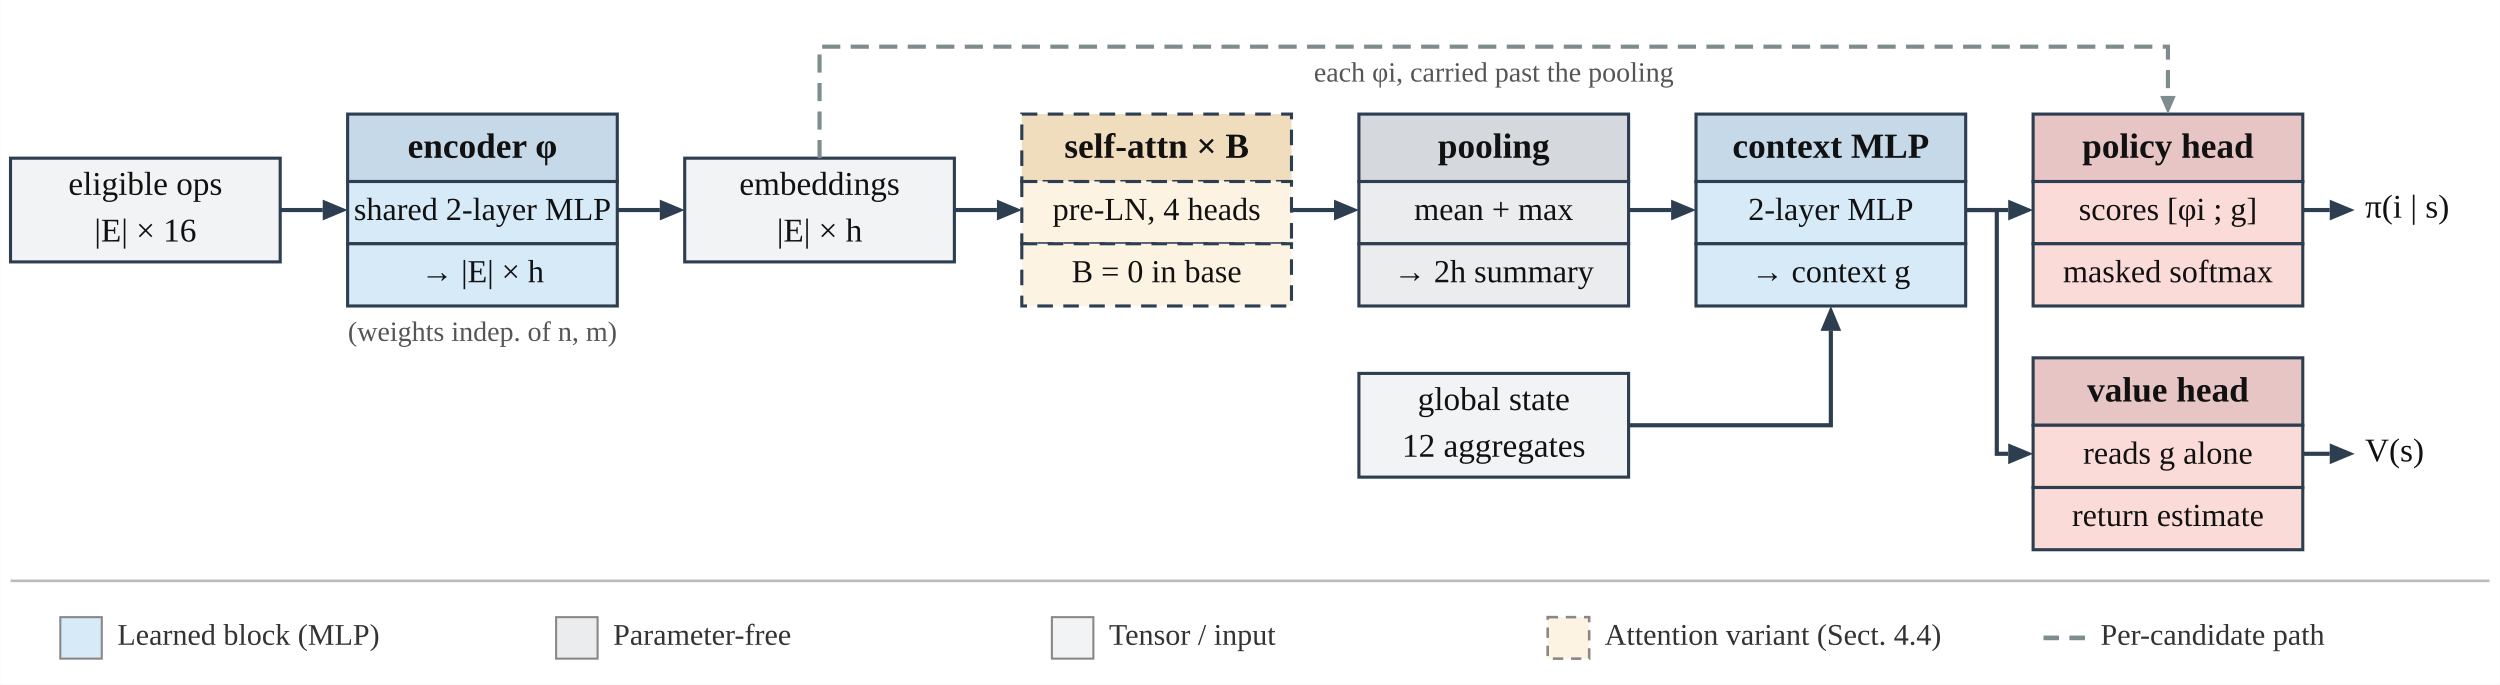
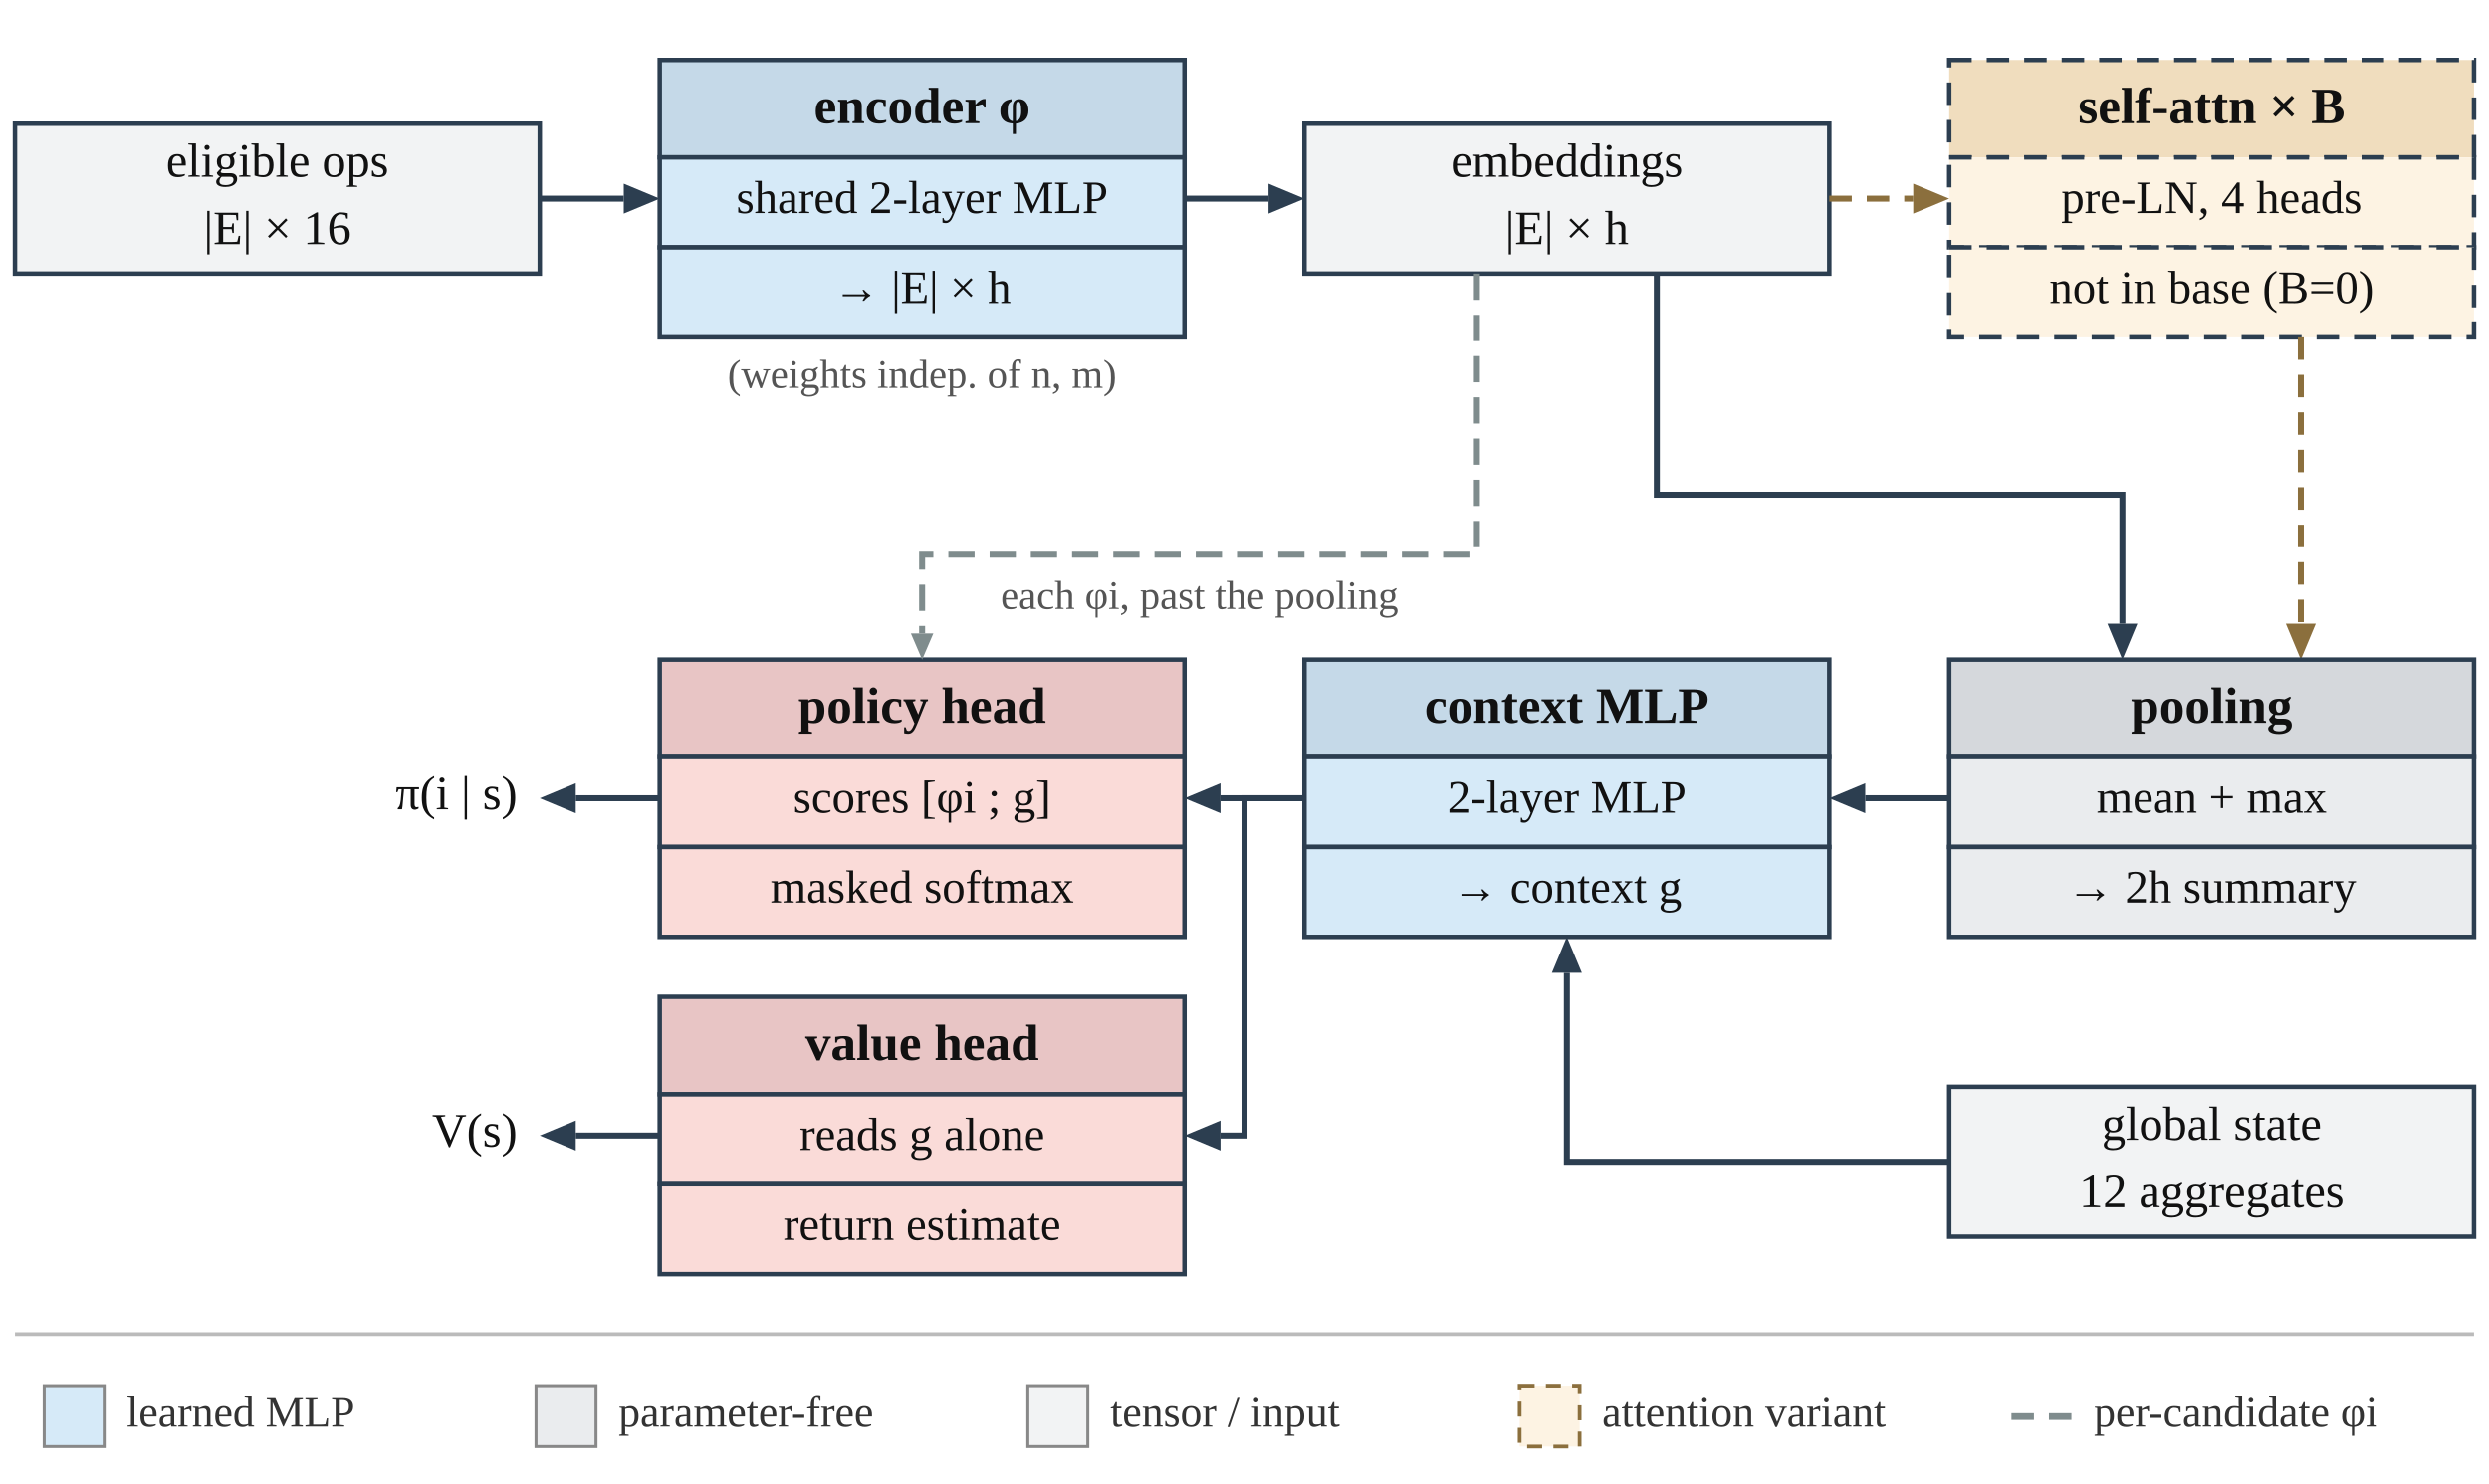
- <svg xmlns="http://www.w3.org/2000/svg" width="6.694in" height="1.833in" viewBox="0 0 482.0 132.0">
-   <rect width="482.0" height="132.0" fill="white" />
-   <rect x="2.0" y="30.5" width="52.0" height="20.0" fill="#F2F3F4" stroke="#2C3E50" stroke-width="0.6" />
-   <text x="28.0" y="36.1" text-anchor="middle" dominant-baseline="middle" font-size="6.4" font-weight="normal" fill="#111111" font-family="Times New Roman">eligible ops</text>
-   <text x="28.0" y="45.1" text-anchor="middle" dominant-baseline="middle" font-size="6.4" font-weight="normal" fill="#111111" font-family="Times New Roman">|E| × 16</text>
-   <line x1="54.0" y1="40.5" x2="62.2" y2="40.5" stroke="#2C3E50" stroke-width="0.8" />
-   <polygon points="62.2,38.5 67.0,40.5 62.2,42.5" fill="#2C3E50" />
-   <rect x="67.0" y="22.0" width="52.0" height="13.0" fill="#C5D9E8" stroke="#2C3E50" stroke-width="0.6" />
-   <text x="93.0" y="28.5" text-anchor="middle" dominant-baseline="middle" font-size="6.8" font-weight="bold" fill="#111111" font-family="Times New Roman">encoder φ</text>
-   <rect x="67.0" y="35.0" width="52.0" height="12.0" fill="#D6EAF8" stroke="#2C3E50" stroke-width="0.6" />
-   <text x="93.0" y="41.0" text-anchor="middle" dominant-baseline="middle" font-size="6.2" font-weight="normal" fill="#111111" font-family="Times New Roman">shared 2-layer MLP</text>
-   <rect x="67.0" y="47.0" width="52.0" height="12.0" fill="#D6EAF8" stroke="#2C3E50" stroke-width="0.6" />
-   <text x="93.0" y="53.0" text-anchor="middle" dominant-baseline="middle" font-size="6.2" font-weight="normal" fill="#111111" font-family="Times New Roman">→ |E| × h</text>
-   <text x="93.0" y="64.5" text-anchor="middle" dominant-baseline="middle" font-size="5.4" font-weight="normal" fill="#555555" font-family="Times New Roman">(weights indep. of n, m)</text>
-   <line x1="119.0" y1="40.5" x2="127.2" y2="40.5" stroke="#2C3E50" stroke-width="0.8" />
-   <polygon points="127.2,38.5 132.0,40.5 127.2,42.5" fill="#2C3E50" />
-   <rect x="132.0" y="30.5" width="52.0" height="20.0" fill="#F2F3F4" stroke="#2C3E50" stroke-width="0.6" />
-   <text x="158.0" y="36.1" text-anchor="middle" dominant-baseline="middle" font-size="6.4" font-weight="normal" fill="#111111" font-family="Times New Roman">embeddings</text>
-   <text x="158.0" y="45.1" text-anchor="middle" dominant-baseline="middle" font-size="6.4" font-weight="normal" fill="#111111" font-family="Times New Roman">|E| × h</text>
-   <line x1="184.0" y1="40.5" x2="192.2" y2="40.5" stroke="#2C3E50" stroke-width="0.8" />
-   <polygon points="192.2,38.5 197.0,40.5 192.2,42.5" fill="#2C3E50" />
-   <rect x="197.0" y="22.0" width="52.0" height="13.0" fill="#F0DDBE" stroke="#2C3E50" stroke-width="0.6" stroke-dasharray="3,2" />
-   <text x="223.0" y="28.5" text-anchor="middle" dominant-baseline="middle" font-size="6.8" font-weight="bold" fill="#111111" font-family="Times New Roman">self-attn × B</text>
-   <rect x="197.0" y="35.0" width="52.0" height="12.0" fill="#FDF3E3" stroke="#2C3E50" stroke-width="0.6" stroke-dasharray="3,2" />
-   <text x="223.0" y="41.0" text-anchor="middle" dominant-baseline="middle" font-size="6.2" font-weight="normal" fill="#111111" font-family="Times New Roman">pre-LN, 4 heads</text>
-   <rect x="197.0" y="47.0" width="52.0" height="12.0" fill="#FDF3E3" stroke="#2C3E50" stroke-width="0.6" stroke-dasharray="3,2" />
-   <text x="223.0" y="53.0" text-anchor="middle" dominant-baseline="middle" font-size="6.2" font-weight="normal" fill="#111111" font-family="Times New Roman">B = 0 in base</text>
-   <line x1="249.0" y1="40.5" x2="257.2" y2="40.5" stroke="#2C3E50" stroke-width="0.8" />
-   <polygon points="257.2,38.5 262.0,40.5 257.2,42.5" fill="#2C3E50" />
-   <rect x="262.0" y="22.0" width="52.0" height="13.0" fill="#D5D8DC" stroke="#2C3E50" stroke-width="0.6" />
-   <text x="288.0" y="28.5" text-anchor="middle" dominant-baseline="middle" font-size="6.8" font-weight="bold" fill="#111111" font-family="Times New Roman">pooling</text>
-   <rect x="262.0" y="35.0" width="52.0" height="12.0" fill="#EAECEE" stroke="#2C3E50" stroke-width="0.6" />
-   <text x="288.0" y="41.0" text-anchor="middle" dominant-baseline="middle" font-size="6.2" font-weight="normal" fill="#111111" font-family="Times New Roman">mean + max</text>
-   <rect x="262.0" y="47.0" width="52.0" height="12.0" fill="#EAECEE" stroke="#2C3E50" stroke-width="0.6" />
-   <text x="288.0" y="53.0" text-anchor="middle" dominant-baseline="middle" font-size="6.2" font-weight="normal" fill="#111111" font-family="Times New Roman">→ 2h summary</text>
-   <line x1="314.0" y1="40.5" x2="322.2" y2="40.5" stroke="#2C3E50" stroke-width="0.8" />
-   <polygon points="322.2,38.5 327.0,40.5 322.2,42.5" fill="#2C3E50" />
-   <rect x="327.0" y="22.0" width="52.0" height="13.0" fill="#C5D9E8" stroke="#2C3E50" stroke-width="0.6" />
-   <text x="353.0" y="28.5" text-anchor="middle" dominant-baseline="middle" font-size="6.8" font-weight="bold" fill="#111111" font-family="Times New Roman">context MLP</text>
-   <rect x="327.0" y="35.0" width="52.0" height="12.0" fill="#D6EAF8" stroke="#2C3E50" stroke-width="0.6" />
-   <text x="353.0" y="41.0" text-anchor="middle" dominant-baseline="middle" font-size="6.2" font-weight="normal" fill="#111111" font-family="Times New Roman">2-layer MLP</text>
-   <rect x="327.0" y="47.0" width="52.0" height="12.0" fill="#D6EAF8" stroke="#2C3E50" stroke-width="0.6" />
-   <text x="353.0" y="53.0" text-anchor="middle" dominant-baseline="middle" font-size="6.2" font-weight="normal" fill="#111111" font-family="Times New Roman">→ context g</text>
-   <rect x="262.0" y="72.0" width="52.0" height="20.0" fill="#F2F3F4" stroke="#2C3E50" stroke-width="0.6" />
-   <text x="288.0" y="77.6" text-anchor="middle" dominant-baseline="middle" font-size="6.4" font-weight="normal" fill="#111111" font-family="Times New Roman">global state</text>
-   <text x="288.0" y="86.6" text-anchor="middle" dominant-baseline="middle" font-size="6.4" font-weight="normal" fill="#111111" font-family="Times New Roman">12 aggregates</text>
-   <polyline points="314.0,82.0 353.0,82.0 353.0,63.8" fill="none" stroke="#2C3E50" stroke-width="0.8" />
-   <polygon points="351.0,63.8 353.0,59.0 355.0,63.8" fill="#2C3E50" />
-   <rect x="392.0" y="22.0" width="52.0" height="13.0" fill="#E8C5C5" stroke="#2C3E50" stroke-width="0.6" />
-   <text x="418.0" y="28.5" text-anchor="middle" dominant-baseline="middle" font-size="6.8" font-weight="bold" fill="#111111" font-family="Times New Roman">policy head</text>
-   <rect x="392.0" y="35.0" width="52.0" height="12.0" fill="#FADBD8" stroke="#2C3E50" stroke-width="0.6" />
-   <text x="418.0" y="41.0" text-anchor="middle" dominant-baseline="middle" font-size="6.2" font-weight="normal" fill="#111111" font-family="Times New Roman">scores [φi ; g]</text>
-   <rect x="392.0" y="47.0" width="52.0" height="12.0" fill="#FADBD8" stroke="#2C3E50" stroke-width="0.6" />
-   <text x="418.0" y="53.0" text-anchor="middle" dominant-baseline="middle" font-size="6.2" font-weight="normal" fill="#111111" font-family="Times New Roman">masked softmax</text>
-   <rect x="392.0" y="69.0" width="52.0" height="13.0" fill="#E8C5C5" stroke="#2C3E50" stroke-width="0.6" />
-   <text x="418.0" y="75.5" text-anchor="middle" dominant-baseline="middle" font-size="6.8" font-weight="bold" fill="#111111" font-family="Times New Roman">value head</text>
-   <rect x="392.0" y="82.0" width="52.0" height="12.0" fill="#FADBD8" stroke="#2C3E50" stroke-width="0.6" />
-   <text x="418.0" y="88.0" text-anchor="middle" dominant-baseline="middle" font-size="6.2" font-weight="normal" fill="#111111" font-family="Times New Roman">reads g alone</text>
-   <rect x="392.0" y="94.0" width="52.0" height="12.0" fill="#FADBD8" stroke="#2C3E50" stroke-width="0.6" />
-   <text x="418.0" y="100.0" text-anchor="middle" dominant-baseline="middle" font-size="6.2" font-weight="normal" fill="#111111" font-family="Times New Roman">return estimate</text>
-   <line x1="379.0" y1="40.5" x2="387.2" y2="40.5" stroke="#2C3E50" stroke-width="0.8" />
-   <polygon points="387.2,38.5 392.0,40.5 387.2,42.5" fill="#2C3E50" />
-   <polyline points="379.0,40.5 385.0,40.5 385.0,87.5 387.2,87.5" fill="none" stroke="#2C3E50" stroke-width="0.8" />
-   <polygon points="387.2,85.5 392.0,87.5 387.2,89.5" fill="#2C3E50" />
-   <line x1="444.0" y1="40.5" x2="449.2" y2="40.5" stroke="#2C3E50" stroke-width="0.8" />
-   <polygon points="449.2,38.5 454.0,40.5 449.2,42.5" fill="#2C3E50" />
-   <text x="456.0" y="40.5" text-anchor="start" dominant-baseline="middle" font-size="6.4" font-weight="normal" fill="#111111" font-family="Times New Roman">π(i | s)</text>
-   <line x1="444.0" y1="87.5" x2="449.2" y2="87.5" stroke="#2C3E50" stroke-width="0.8" />
-   <polygon points="449.2,85.5 454.0,87.5 449.2,89.5" fill="#2C3E50" />
-   <text x="456.0" y="87.5" text-anchor="start" dominant-baseline="middle" font-size="6.4" font-weight="normal" fill="#111111" font-family="Times New Roman">V(s)</text>
-   <polyline points="158.0,30.5 158.0,9.0 418.0,9.0 418.0,18.5" fill="none" stroke="#7F8C8D" stroke-width="0.8" stroke-dasharray="3.5,2" />
-   <polygon points="416.5,18.5 418.0,22.0 419.5,18.5" fill="#7F8C8D" />
-   <text x="288.0" y="14.5" text-anchor="middle" dominant-baseline="middle" font-size="5.4" font-weight="normal" fill="#555555" font-family="Times New Roman">each φi, carried past the pooling</text>
-   <line x1="2" y1="112.0" x2="480.0" y2="112.0" stroke="#BBBBBB" stroke-width="0.5" />
-   <rect x="11.6" y="119.0" width="8.0" height="8.0" fill="#D6EAF8" stroke="#888888" stroke-width="0.4" />
-   <text x="22.6" y="123.0" text-anchor="start" dominant-baseline="middle" font-size="5.8" font-weight="normal" fill="#333333" font-family="Times New Roman">Learned block (MLP)</text>
-   <rect x="107.2" y="119.0" width="8.0" height="8.0" fill="#EAECEE" stroke="#888888" stroke-width="0.4" />
-   <text x="118.2" y="123.0" text-anchor="start" dominant-baseline="middle" font-size="5.8" font-weight="normal" fill="#333333" font-family="Times New Roman">Parameter-free</text>
-   <rect x="202.8" y="119.0" width="8.0" height="8.0" fill="#F2F3F4" stroke="#888888" stroke-width="0.4" />
-   <text x="213.8" y="123.0" text-anchor="start" dominant-baseline="middle" font-size="5.8" font-weight="normal" fill="#333333" font-family="Times New Roman">Tensor / input</text>
-   <rect x="298.4" y="119.0" width="8.0" height="8.0" fill="#FDF3E3" stroke="#888888" stroke-width="0.5" stroke-dasharray="2,1.5" />
-   <text x="309.4" y="123.0" text-anchor="start" dominant-baseline="middle" font-size="5.8" font-weight="normal" fill="#333333" font-family="Times New Roman">Attention variant (Sect. 4.4)</text>
-   <line x1="394.0" y1="123.0" x2="402.0" y2="123.0" stroke="#7F8C8D" stroke-width="0.9" stroke-dasharray="3,2" />
-   <text x="405.0" y="123.0" text-anchor="start" dominant-baseline="middle" font-size="5.8" font-weight="normal" fill="#333333" font-family="Times New Roman">Per-candidate path</text>
+ <svg xmlns="http://www.w3.org/2000/svg" width="4.611in" height="2.750in" viewBox="0 0 332.0 198.0">
+   <rect width="332.0" height="198.0" fill="white" />
+   <rect x="2.0" y="16.5" width="70.0" height="20.0" fill="#F2F3F4" stroke="#2C3E50" stroke-width="0.6" />
+   <text x="37.0" y="22.1" text-anchor="middle" dominant-baseline="middle" font-size="6.4" font-weight="normal" fill="#111111" font-family="Times New Roman">eligible ops</text>
+   <text x="37.0" y="31.1" text-anchor="middle" dominant-baseline="middle" font-size="6.4" font-weight="normal" fill="#111111" font-family="Times New Roman">|E| × 16</text>
+   <line x1="72.0" y1="26.5" x2="83.2" y2="26.5" stroke="#2C3E50" stroke-width="0.8" />
+   <polygon points="83.2,24.5 88.0,26.5 83.2,28.5" fill="#2C3E50" />
+   <rect x="88.0" y="8.0" width="70.0" height="13.0" fill="#C5D9E8" stroke="#2C3E50" stroke-width="0.6" />
+   <text x="123.0" y="14.5" text-anchor="middle" dominant-baseline="middle" font-size="6.8" font-weight="bold" fill="#111111" font-family="Times New Roman">encoder φ</text>
+   <rect x="88.0" y="21.0" width="70.0" height="12.0" fill="#D6EAF8" stroke="#2C3E50" stroke-width="0.6" />
+   <text x="123.0" y="27.0" text-anchor="middle" dominant-baseline="middle" font-size="6.2" font-weight="normal" fill="#111111" font-family="Times New Roman">shared 2-layer MLP</text>
+   <rect x="88.0" y="33.0" width="70.0" height="12.0" fill="#D6EAF8" stroke="#2C3E50" stroke-width="0.6" />
+   <text x="123.0" y="39.0" text-anchor="middle" dominant-baseline="middle" font-size="6.2" font-weight="normal" fill="#111111" font-family="Times New Roman">→ |E| × h</text>
+   <text x="123.0" y="50.5" text-anchor="middle" dominant-baseline="middle" font-size="5.4" font-weight="normal" fill="#555555" font-family="Times New Roman">(weights indep. of n, m)</text>
+   <line x1="158.0" y1="26.5" x2="169.2" y2="26.5" stroke="#2C3E50" stroke-width="0.8" />
+   <polygon points="169.2,24.5 174.0,26.5 169.2,28.5" fill="#2C3E50" />
+   <rect x="174.0" y="16.5" width="70.0" height="20.0" fill="#F2F3F4" stroke="#2C3E50" stroke-width="0.6" />
+   <text x="209.0" y="22.1" text-anchor="middle" dominant-baseline="middle" font-size="6.4" font-weight="normal" fill="#111111" font-family="Times New Roman">embeddings</text>
+   <text x="209.0" y="31.1" text-anchor="middle" dominant-baseline="middle" font-size="6.4" font-weight="normal" fill="#111111" font-family="Times New Roman">|E| × h</text>
+   <rect x="260.0" y="8.0" width="70.0" height="13.0" fill="#F0DDBE" stroke="#2C3E50" stroke-width="0.6" stroke-dasharray="3,2" />
+   <text x="295.0" y="14.5" text-anchor="middle" dominant-baseline="middle" font-size="6.8" font-weight="bold" fill="#111111" font-family="Times New Roman">self-attn × B</text>
+   <rect x="260.0" y="21.0" width="70.0" height="12.0" fill="#FDF3E3" stroke="#2C3E50" stroke-width="0.6" stroke-dasharray="3,2" />
+   <text x="295.0" y="27.0" text-anchor="middle" dominant-baseline="middle" font-size="6.2" font-weight="normal" fill="#111111" font-family="Times New Roman">pre-LN, 4 heads</text>
+   <rect x="260.0" y="33.0" width="70.0" height="12.0" fill="#FDF3E3" stroke="#2C3E50" stroke-width="0.6" stroke-dasharray="3,2" />
+   <text x="295.0" y="39.0" text-anchor="middle" dominant-baseline="middle" font-size="6.2" font-weight="normal" fill="#111111" font-family="Times New Roman">not in base (B=0)</text>
+   <polyline points="221.0,36.5 221.0,66.0 283.1,66.0 283.1,83.2" fill="none" stroke="#2C3E50" stroke-width="0.8" />
+   <polygon points="281.1,83.2 283.1,88.0 285.1,83.2" fill="#2C3E50" />
+   <line x1="244.0" y1="26.5" x2="255.2" y2="26.5" stroke="#8B6F3D" stroke-width="0.8" stroke-dasharray="3,2" />
+   <polygon points="255.2,24.5 260.0,26.5 255.2,28.5" fill="#8B6F3D" />
+   <line x1="306.9" y1="45.0" x2="306.9" y2="83.2" stroke="#8B6F3D" stroke-width="0.8" stroke-dasharray="3,2" />
+   <polygon points="304.9,83.2 306.9,88.0 308.9,83.2" fill="#8B6F3D" />
+   <rect x="260.0" y="88.0" width="70.0" height="13.0" fill="#D5D8DC" stroke="#2C3E50" stroke-width="0.6" />
+   <text x="295.0" y="94.5" text-anchor="middle" dominant-baseline="middle" font-size="6.8" font-weight="bold" fill="#111111" font-family="Times New Roman">pooling</text>
+   <rect x="260.0" y="101.0" width="70.0" height="12.0" fill="#EAECEE" stroke="#2C3E50" stroke-width="0.6" />
+   <text x="295.0" y="107.0" text-anchor="middle" dominant-baseline="middle" font-size="6.2" font-weight="normal" fill="#111111" font-family="Times New Roman">mean + max</text>
+   <rect x="260.0" y="113.0" width="70.0" height="12.0" fill="#EAECEE" stroke="#2C3E50" stroke-width="0.6" />
+   <text x="295.0" y="119.0" text-anchor="middle" dominant-baseline="middle" font-size="6.2" font-weight="normal" fill="#111111" font-family="Times New Roman">→ 2h summary</text>
+   <line x1="260.0" y1="106.5" x2="248.8" y2="106.5" stroke="#2C3E50" stroke-width="0.8" />
+   <polygon points="248.8,104.5 244.0,106.5 248.8,108.5" fill="#2C3E50" />
+   <rect x="174.0" y="88.0" width="70.0" height="13.0" fill="#C5D9E8" stroke="#2C3E50" stroke-width="0.6" />
+   <text x="209.0" y="94.5" text-anchor="middle" dominant-baseline="middle" font-size="6.8" font-weight="bold" fill="#111111" font-family="Times New Roman">context MLP</text>
+   <rect x="174.0" y="101.0" width="70.0" height="12.0" fill="#D6EAF8" stroke="#2C3E50" stroke-width="0.6" />
+   <text x="209.0" y="107.0" text-anchor="middle" dominant-baseline="middle" font-size="6.2" font-weight="normal" fill="#111111" font-family="Times New Roman">2-layer MLP</text>
+   <rect x="174.0" y="113.0" width="70.0" height="12.0" fill="#D6EAF8" stroke="#2C3E50" stroke-width="0.6" />
+   <text x="209.0" y="119.0" text-anchor="middle" dominant-baseline="middle" font-size="6.2" font-weight="normal" fill="#111111" font-family="Times New Roman">→ context g</text>
+   <line x1="174.0" y1="106.5" x2="162.8" y2="106.5" stroke="#2C3E50" stroke-width="0.8" />
+   <polygon points="162.8,104.5 158.0,106.5 162.8,108.5" fill="#2C3E50" />
+   <polyline points="174.0,106.5 166.0,106.5 166.0,151.5 162.8,151.5" fill="none" stroke="#2C3E50" stroke-width="0.8" />
+   <polygon points="162.8,149.5 158.0,151.5 162.8,153.5" fill="#2C3E50" />
+   <rect x="88.0" y="88.0" width="70.0" height="13.0" fill="#E8C5C5" stroke="#2C3E50" stroke-width="0.6" />
+   <text x="123.0" y="94.5" text-anchor="middle" dominant-baseline="middle" font-size="6.8" font-weight="bold" fill="#111111" font-family="Times New Roman">policy head</text>
+   <rect x="88.0" y="101.0" width="70.0" height="12.0" fill="#FADBD8" stroke="#2C3E50" stroke-width="0.6" />
+   <text x="123.0" y="107.0" text-anchor="middle" dominant-baseline="middle" font-size="6.2" font-weight="normal" fill="#111111" font-family="Times New Roman">scores [φi ; g]</text>
+   <rect x="88.0" y="113.0" width="70.0" height="12.0" fill="#FADBD8" stroke="#2C3E50" stroke-width="0.6" />
+   <text x="123.0" y="119.0" text-anchor="middle" dominant-baseline="middle" font-size="6.2" font-weight="normal" fill="#111111" font-family="Times New Roman">masked softmax</text>
+   <rect x="88.0" y="133.0" width="70.0" height="13.0" fill="#E8C5C5" stroke="#2C3E50" stroke-width="0.6" />
+   <text x="123.0" y="139.5" text-anchor="middle" dominant-baseline="middle" font-size="6.8" font-weight="bold" fill="#111111" font-family="Times New Roman">value head</text>
+   <rect x="88.0" y="146.0" width="70.0" height="12.0" fill="#FADBD8" stroke="#2C3E50" stroke-width="0.6" />
+   <text x="123.0" y="152.0" text-anchor="middle" dominant-baseline="middle" font-size="6.2" font-weight="normal" fill="#111111" font-family="Times New Roman">reads g alone</text>
+   <rect x="88.0" y="158.0" width="70.0" height="12.0" fill="#FADBD8" stroke="#2C3E50" stroke-width="0.6" />
+   <text x="123.0" y="164.0" text-anchor="middle" dominant-baseline="middle" font-size="6.2" font-weight="normal" fill="#111111" font-family="Times New Roman">return estimate</text>
+   <line x1="88.0" y1="106.5" x2="76.8" y2="106.5" stroke="#2C3E50" stroke-width="0.8" />
+   <polygon points="76.8,104.5 72.0,106.5 76.8,108.5" fill="#2C3E50" />
+   <text x="69.0" y="106.5" text-anchor="end" dominant-baseline="middle" font-size="6.4" font-weight="normal" fill="#111111" font-family="Times New Roman">π(i | s)</text>
+   <line x1="88.0" y1="151.5" x2="76.8" y2="151.5" stroke="#2C3E50" stroke-width="0.8" />
+   <polygon points="76.8,149.5 72.0,151.5 76.8,153.5" fill="#2C3E50" />
+   <text x="69.0" y="151.5" text-anchor="end" dominant-baseline="middle" font-size="6.4" font-weight="normal" fill="#111111" font-family="Times New Roman">V(s)</text>
+   <rect x="260.0" y="145.0" width="70.0" height="20.0" fill="#F2F3F4" stroke="#2C3E50" stroke-width="0.6" />
+   <text x="295.0" y="150.6" text-anchor="middle" dominant-baseline="middle" font-size="6.4" font-weight="normal" fill="#111111" font-family="Times New Roman">global state</text>
+   <text x="295.0" y="159.6" text-anchor="middle" dominant-baseline="middle" font-size="6.4" font-weight="normal" fill="#111111" font-family="Times New Roman">12 aggregates</text>
+   <polyline points="260.0,155.0 209.0,155.0 209.0,129.8" fill="none" stroke="#2C3E50" stroke-width="0.8" />
+   <polygon points="207.0,129.8 209.0,125.0 211.0,129.8" fill="#2C3E50" />
+   <polyline points="197.0,36.5 197.0,74.0 123.0,74.0 123.0,84.5" fill="none" stroke="#7F8C8D" stroke-width="0.8" stroke-dasharray="3.5,2" />
+   <polygon points="121.5,84.5 123.0,88.0 124.5,84.5" fill="#7F8C8D" />
+   <text x="160.0" y="80.0" text-anchor="middle" dominant-baseline="middle" font-size="5.4" font-weight="normal" fill="#555555" font-family="Times New Roman">each φi, past the pooling</text>
+   <line x1="2" y1="178.0" x2="330.0" y2="178.0" stroke="#BBBBBB" stroke-width="0.5" />
+   <rect x="5.9" y="185.0" width="8.0" height="8.0" fill="#D6EAF8" stroke="#888888" stroke-width="0.4" />
+   <text x="16.9" y="189.0" text-anchor="start" dominant-baseline="middle" font-size="5.8" font-weight="normal" fill="#333333" font-family="Times New Roman">learned MLP</text>
+   <rect x="71.5" y="185.0" width="8.0" height="8.0" fill="#EAECEE" stroke="#888888" stroke-width="0.4" />
+   <text x="82.5" y="189.0" text-anchor="start" dominant-baseline="middle" font-size="5.8" font-weight="normal" fill="#333333" font-family="Times New Roman">parameter-free</text>
+   <rect x="137.1" y="185.0" width="8.0" height="8.0" fill="#F2F3F4" stroke="#888888" stroke-width="0.4" />
+   <text x="148.1" y="189.0" text-anchor="start" dominant-baseline="middle" font-size="5.8" font-weight="normal" fill="#333333" font-family="Times New Roman">tensor / input</text>
+   <rect x="202.7" y="185.0" width="8.0" height="8.0" fill="#FDF3E3" stroke="#8B6F3D" stroke-width="0.5" stroke-dasharray="2,1.5" />
+   <text x="213.7" y="189.0" text-anchor="start" dominant-baseline="middle" font-size="5.8" font-weight="normal" fill="#333333" font-family="Times New Roman">attention variant</text>
+   <line x1="268.3" y1="189.0" x2="276.3" y2="189.0" stroke="#7F8C8D" stroke-width="0.9" stroke-dasharray="3,2" />
+   <text x="279.3" y="189.0" text-anchor="start" dominant-baseline="middle" font-size="5.8" font-weight="normal" fill="#333333" font-family="Times New Roman">per-candidate φi</text>
</svg>
